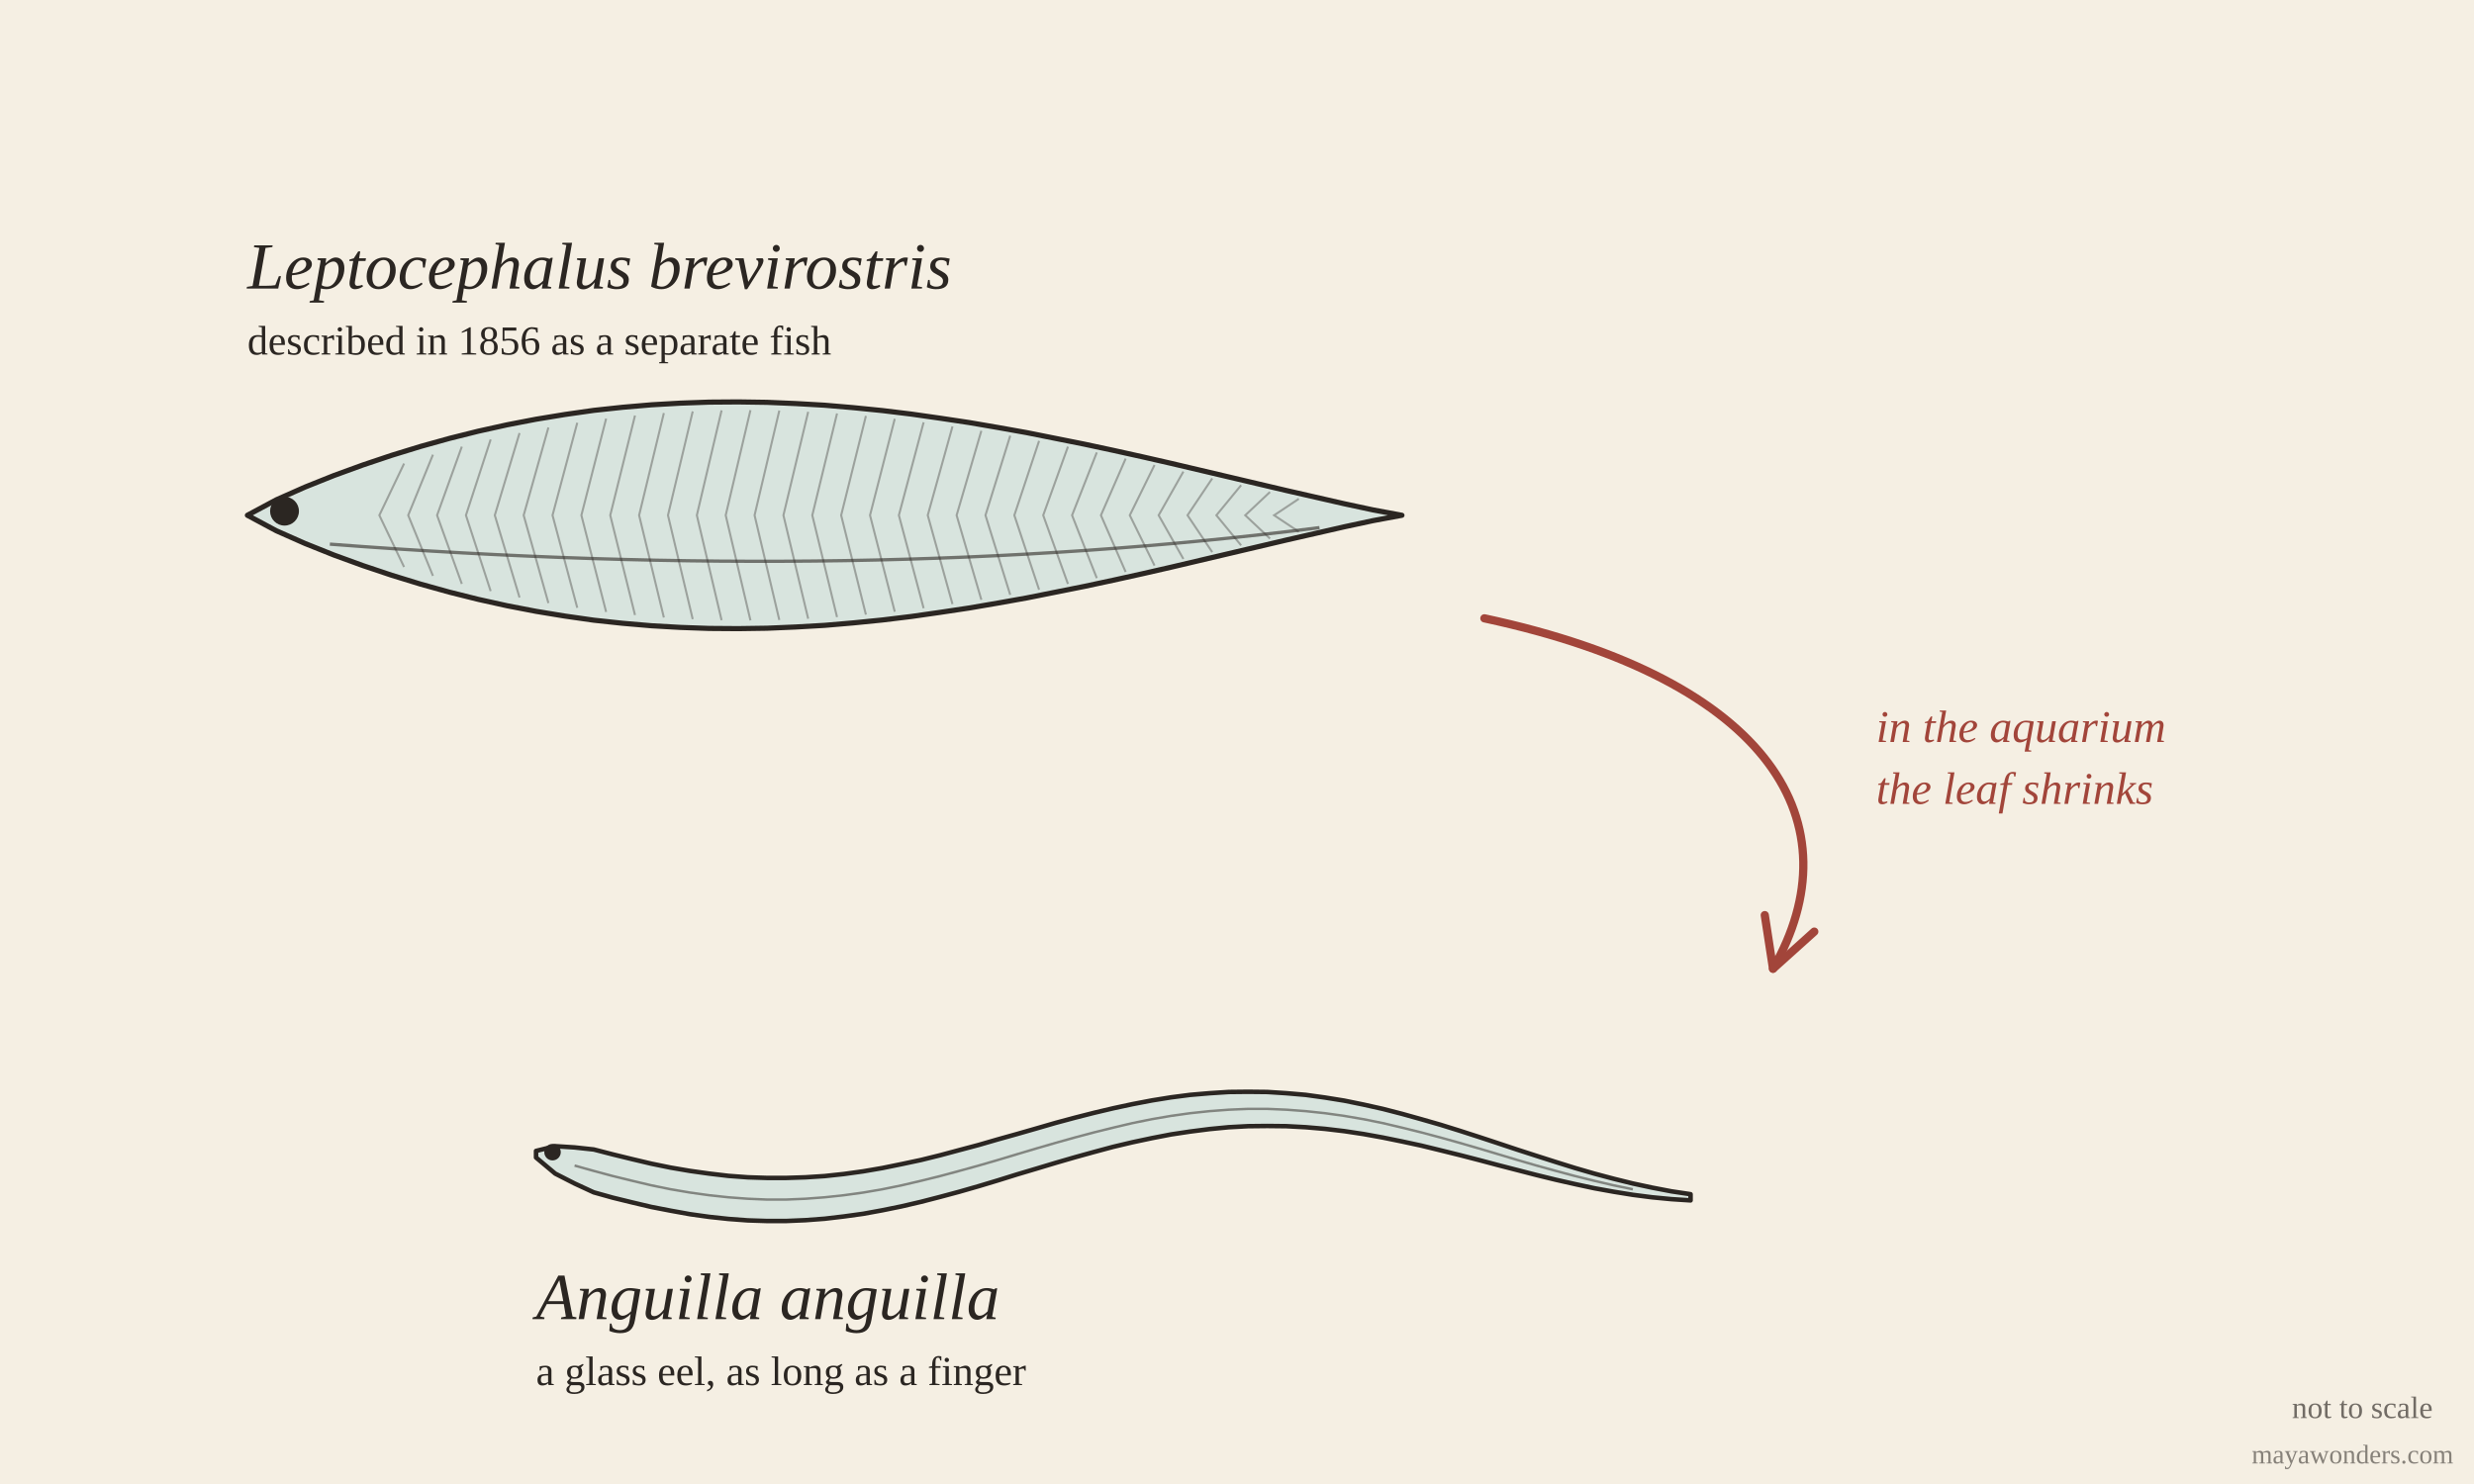
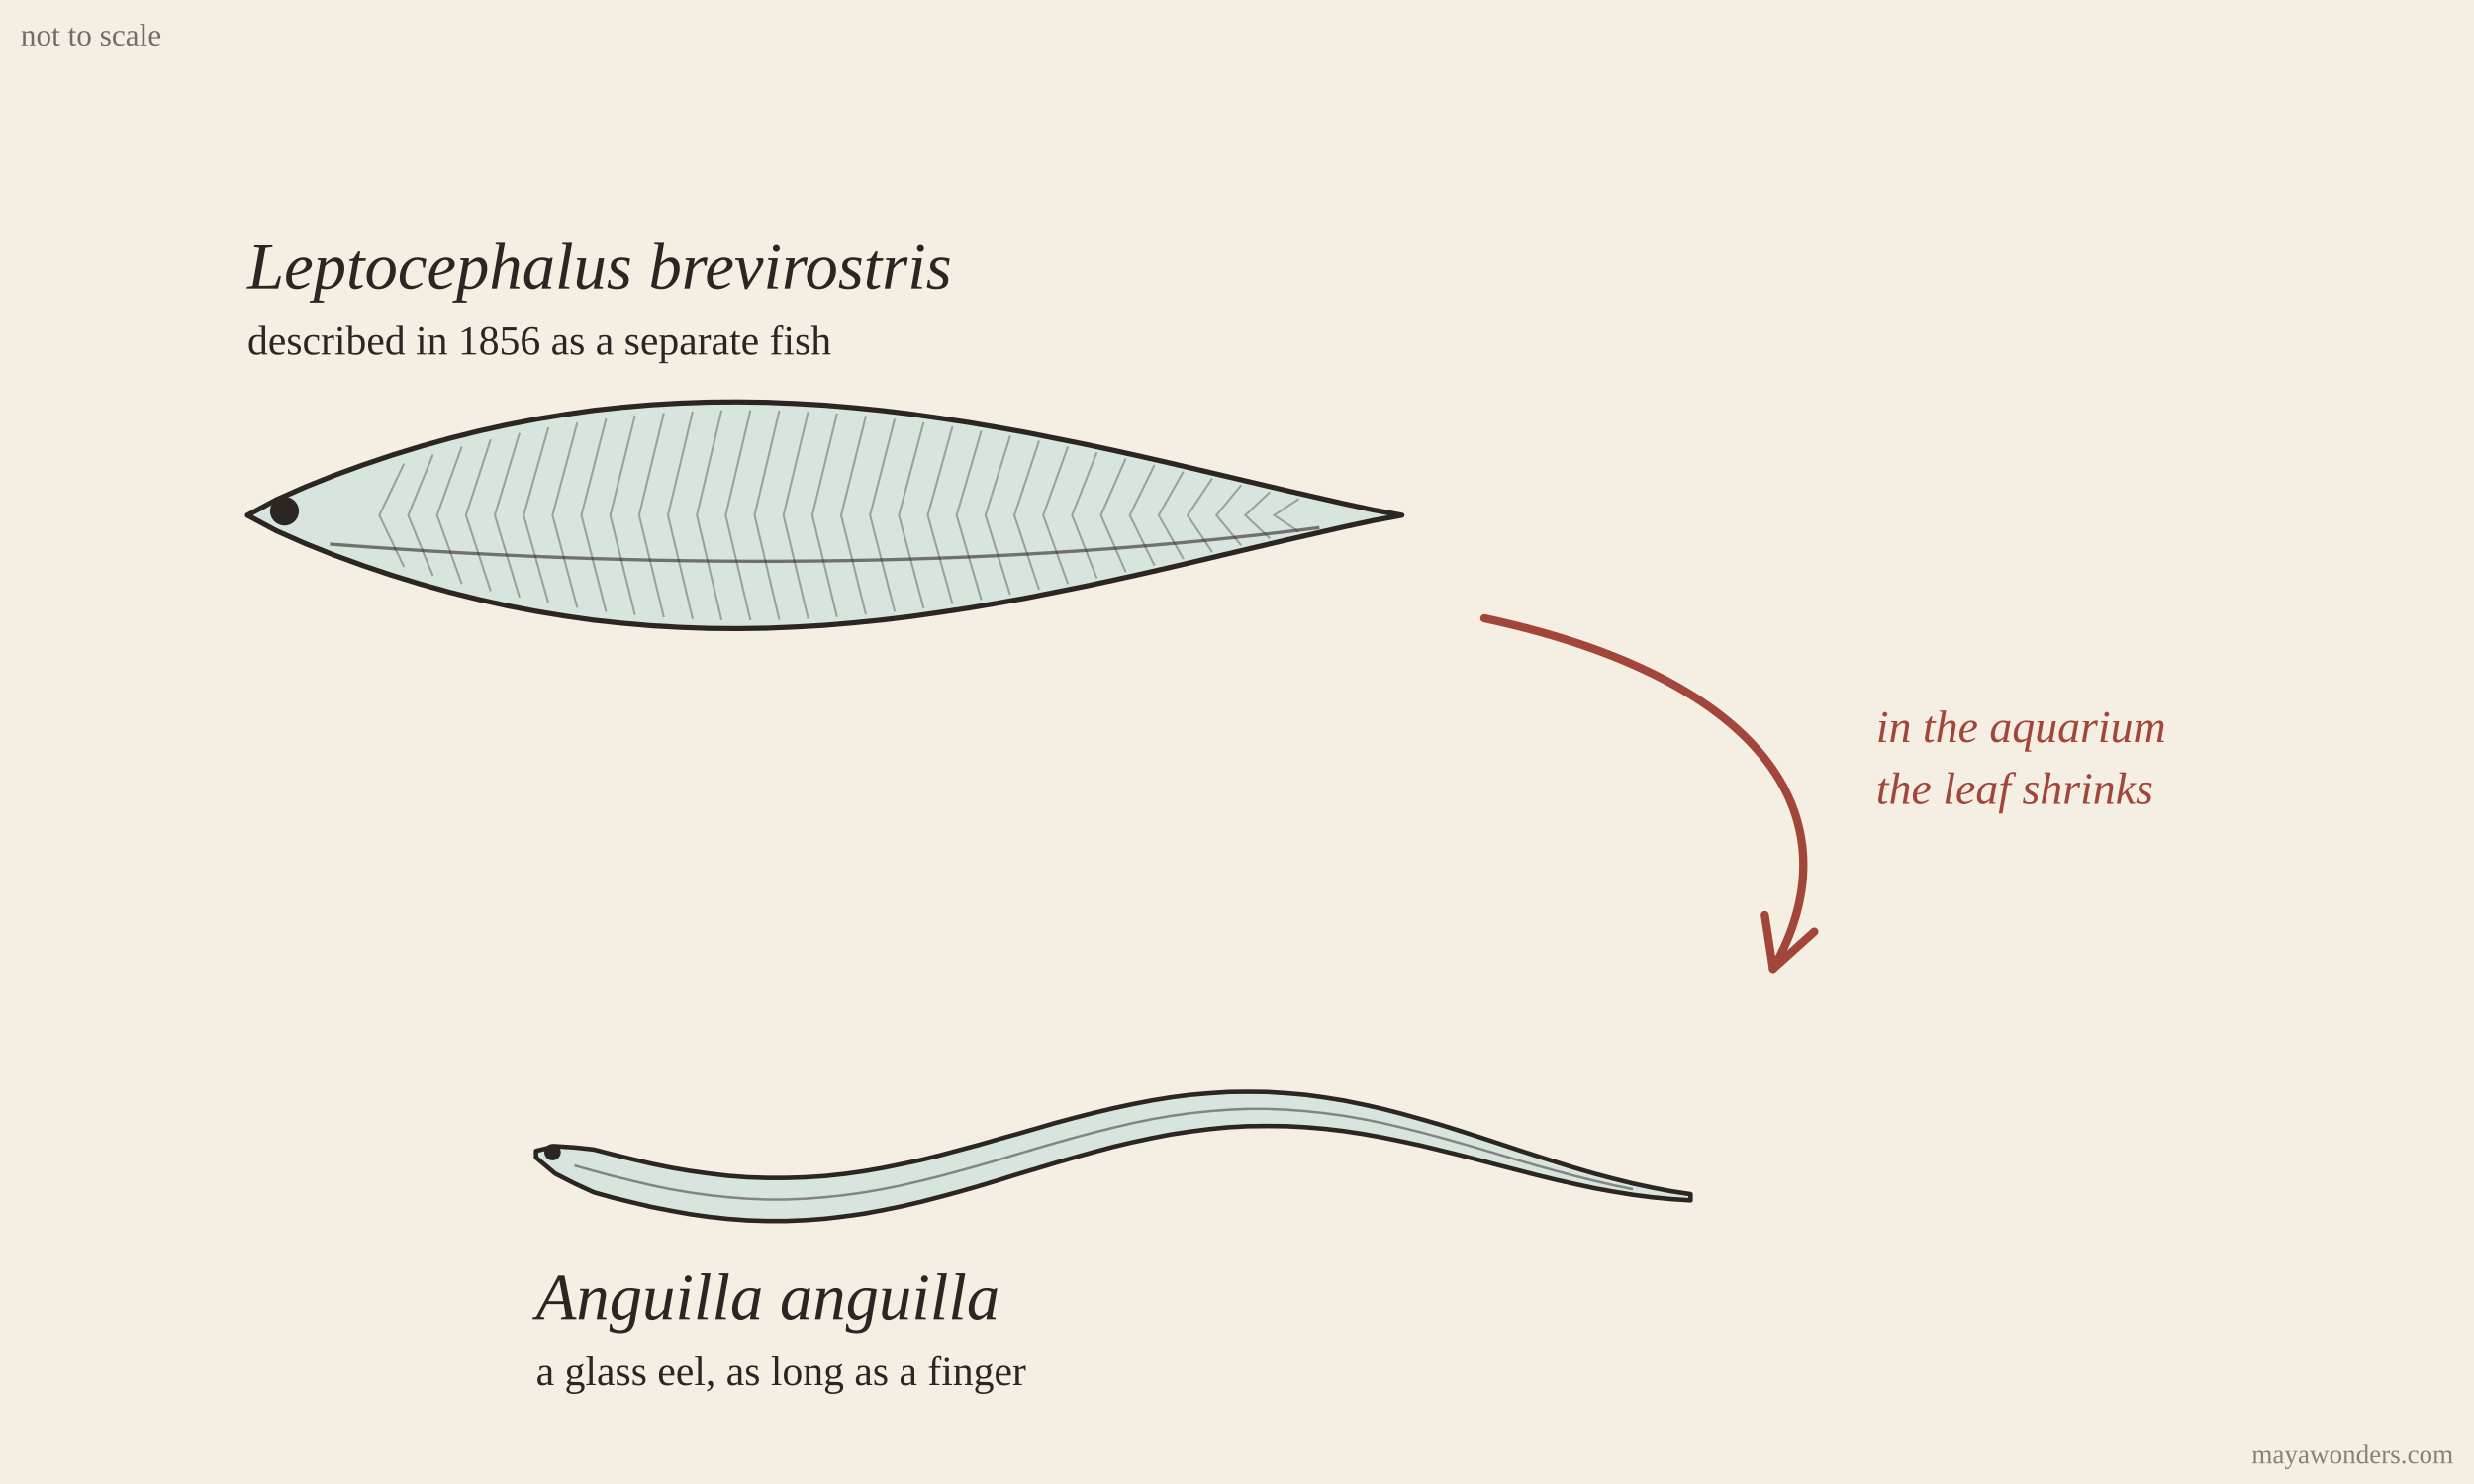
<svg xmlns="http://www.w3.org/2000/svg" viewBox="0 0 1200 720" width="1200" height="720" role="img" aria-label="An eel larva, a transparent leaf with an eye, and the glass eel it turns into">
  <rect width="1200" height="720" fill="#f5efe3" />
  <path d="M 120.0 250.0 L 134.0 242.5 L 148.0 236.3 L 162.0 230.7 L 176.0 225.6 L 190.0 220.9 L 204.0 216.6 L 218.0 212.7 L 232.0 209.2 L 246.0 206.1 L 260.0 203.4 L 274.0 201.1 L 288.0 199.1 L 302.0 197.6 L 316.0 196.4 L 330.0 195.6 L 344.0 195.1 L 358.0 195.0 L 372.0 195.2 L 386.0 195.8 L 400.0 196.6 L 414.0 197.8 L 428.0 199.2 L 442.0 200.9 L 456.0 202.9 L 470.0 205.0 L 484.0 207.4 L 498.0 209.9 L 512.0 212.7 L 526.0 215.5 L 540.0 218.5 L 554.0 221.6 L 568.0 224.8 L 582.0 228.1 L 596.0 231.4 L 610.0 234.7 L 624.0 238.0 L 638.0 241.2 L 652.0 244.4 L 666.0 247.4 L 680.0 250.0 L 680.0 250.0 L 666.0 252.6 L 652.0 255.6 L 638.0 258.8 L 624.0 262.0 L 610.0 265.3 L 596.0 268.6 L 582.0 271.9 L 568.0 275.2 L 554.0 278.4 L 540.0 281.5 L 526.0 284.5 L 512.0 287.3 L 498.0 290.1 L 484.0 292.6 L 470.0 295.0 L 456.0 297.1 L 442.0 299.1 L 428.0 300.8 L 414.0 302.2 L 400.0 303.4 L 386.0 304.2 L 372.0 304.8 L 358.0 305.0 L 344.0 304.9 L 330.0 304.4 L 316.0 303.6 L 302.0 302.4 L 288.0 300.9 L 274.0 298.9 L 260.0 296.6 L 246.0 293.9 L 232.0 290.8 L 218.0 287.3 L 204.0 283.4 L 190.0 279.1 L 176.0 274.4 L 162.0 269.3 L 148.0 263.7 L 134.0 257.5 L 120.0 250.0 Z" fill="#cfe0dc" fill-opacity="0.75" stroke="#2b2622" stroke-width="2.5" stroke-linejoin="round" />
  <path d="M 196.0 224.9 L 184.0 250.0 L 196.0 275.1" fill="none" stroke="#2b2622" stroke-width="1" opacity="0.35" />
  <path d="M 210.0 220.6 L 198.0 250.0 L 210.0 279.4" fill="none" stroke="#2b2622" stroke-width="1" opacity="0.35" />
  <path d="M 224.0 216.7 L 212.0 250.0 L 224.0 283.3" fill="none" stroke="#2b2622" stroke-width="1" opacity="0.35" />
  <path d="M 238.0 213.2 L 226.0 250.0 L 238.0 286.8" fill="none" stroke="#2b2622" stroke-width="1" opacity="0.35" />
  <path d="M 252.0 210.1 L 240.0 250.0 L 252.0 289.9" fill="none" stroke="#2b2622" stroke-width="1" opacity="0.35" />
  <path d="M 266.0 207.4 L 254.0 250.0 L 266.0 292.6" fill="none" stroke="#2b2622" stroke-width="1" opacity="0.35" />
  <path d="M 280.0 205.1 L 268.0 250.0 L 280.0 294.9" fill="none" stroke="#2b2622" stroke-width="1" opacity="0.35" />
  <path d="M 294.0 203.1 L 282.0 250.0 L 294.0 296.9" fill="none" stroke="#2b2622" stroke-width="1" opacity="0.35" />
  <path d="M 308.0 201.6 L 296.0 250.0 L 308.0 298.4" fill="none" stroke="#2b2622" stroke-width="1" opacity="0.35" />
  <path d="M 322.0 200.4 L 310.0 250.0 L 322.0 299.6" fill="none" stroke="#2b2622" stroke-width="1" opacity="0.35" />
  <path d="M 336.0 199.6 L 324.0 250.0 L 336.0 300.4" fill="none" stroke="#2b2622" stroke-width="1" opacity="0.35" />
  <path d="M 350.0 199.1 L 338.0 250.0 L 350.0 300.9" fill="none" stroke="#2b2622" stroke-width="1" opacity="0.35" />
  <path d="M 364.0 199.0 L 352.0 250.0 L 364.0 301.0" fill="none" stroke="#2b2622" stroke-width="1" opacity="0.35" />
  <path d="M 378.0 199.2 L 366.0 250.0 L 378.0 300.8" fill="none" stroke="#2b2622" stroke-width="1" opacity="0.35" />
  <path d="M 392.0 199.8 L 380.0 250.0 L 392.0 300.2" fill="none" stroke="#2b2622" stroke-width="1" opacity="0.35" />
  <path d="M 406.0 200.6 L 394.0 250.0 L 406.0 299.4" fill="none" stroke="#2b2622" stroke-width="1" opacity="0.35" />
  <path d="M 420.0 201.8 L 408.0 250.0 L 420.0 298.2" fill="none" stroke="#2b2622" stroke-width="1" opacity="0.35" />
  <path d="M 434.0 203.2 L 422.0 250.0 L 434.0 296.8" fill="none" stroke="#2b2622" stroke-width="1" opacity="0.35" />
  <path d="M 448.0 204.9 L 436.0 250.0 L 448.0 295.1" fill="none" stroke="#2b2622" stroke-width="1" opacity="0.35" />
  <path d="M 462.0 206.9 L 450.0 250.0 L 462.0 293.1" fill="none" stroke="#2b2622" stroke-width="1" opacity="0.35" />
  <path d="M 476.0 209.0 L 464.0 250.0 L 476.0 291.0" fill="none" stroke="#2b2622" stroke-width="1" opacity="0.35" />
  <path d="M 490.0 211.4 L 478.0 250.0 L 490.0 288.6" fill="none" stroke="#2b2622" stroke-width="1" opacity="0.35" />
  <path d="M 504.0 213.9 L 492.0 250.0 L 504.0 286.1" fill="none" stroke="#2b2622" stroke-width="1" opacity="0.35" />
  <path d="M 518.0 216.7 L 506.0 250.0 L 518.0 283.3" fill="none" stroke="#2b2622" stroke-width="1" opacity="0.35" />
  <path d="M 532.0 219.5 L 520.0 250.0 L 532.0 280.5" fill="none" stroke="#2b2622" stroke-width="1" opacity="0.35" />
  <path d="M 546.0 222.5 L 534.0 250.0 L 546.0 277.5" fill="none" stroke="#2b2622" stroke-width="1" opacity="0.35" />
  <path d="M 560.0 225.6 L 548.0 250.0 L 560.0 274.4" fill="none" stroke="#2b2622" stroke-width="1" opacity="0.35" />
  <path d="M 574.0 228.8 L 562.0 250.0 L 574.0 271.2" fill="none" stroke="#2b2622" stroke-width="1" opacity="0.35" />
  <path d="M 588.0 232.1 L 576.0 250.0 L 588.0 267.9" fill="none" stroke="#2b2622" stroke-width="1" opacity="0.35" />
  <path d="M 602.0 235.4 L 590.0 250.0 L 602.0 264.6" fill="none" stroke="#2b2622" stroke-width="1" opacity="0.35" />
  <path d="M 616.0 238.7 L 604.0 250.0 L 616.0 261.3" fill="none" stroke="#2b2622" stroke-width="1" opacity="0.35" />
  <path d="M 630.0 242.0 L 618.0 250.0 L 630.0 258.0" fill="none" stroke="#2b2622" stroke-width="1" opacity="0.35" />
  <path d="M 160 264 Q 420 284 640 256" fill="none" stroke="#2b2622" stroke-width="1.6" opacity="0.6" />
  <circle cx="138" cy="248" r="7" fill="#2b2622" />
  <text x="120" y="140" font-family="Georgia, 'Times New Roman', serif" font-size="32" font-style="italic" fill="#2b2622">Leptocephalus brevirostris</text>
  <text x="120" y="172" font-family="Georgia, 'Times New Roman', serif" font-size="20" fill="#2b2622">described in 1856 as a separate fish</text>
  <path d="M 720 300 C 860 330 900 400 860 470" fill="none" stroke="#a2453a" stroke-width="4" stroke-linecap="round" />
  <path d="M 860 470 l -4 -26 m 4 26 l 20 -18" fill="none" stroke="#a2453a" stroke-width="4" stroke-linecap="round" />
  <text x="910" y="360" font-family="Georgia, 'Times New Roman', serif" font-size="22" font-style="italic" fill="#a2453a">in the aquarium</text>
  <text x="910" y="390" font-family="Georgia, 'Times New Roman', serif" font-size="22" font-style="italic" fill="#a2453a">the leaf shrinks</text>
  <path d="M 260.0 558.4 L 269.3 556.1 L 278.7 556.7 L 288.0 557.7 L 297.3 560.1 L 306.7 562.4 L 316.0 564.6 L 325.3 566.5 L 334.7 568.1 L 344.0 569.4 L 353.3 570.5 L 362.7 571.2 L 372.0 571.5 L 381.3 571.5 L 390.7 571.2 L 400.0 570.6 L 409.3 569.6 L 418.7 568.3 L 428.0 566.7 L 437.3 564.8 L 446.7 562.8 L 456.0 560.5 L 465.3 558.0 L 474.7 555.5 L 484.0 552.8 L 493.3 550.2 L 502.7 547.5 L 512.0 544.8 L 521.3 542.3 L 530.7 539.9 L 540.0 537.7 L 549.3 535.7 L 558.7 533.9 L 568.0 532.4 L 577.3 531.2 L 586.7 530.4 L 596.0 529.8 L 605.3 529.7 L 614.7 529.8 L 624.0 530.4 L 633.3 531.2 L 642.7 532.5 L 652.0 534.0 L 661.3 535.9 L 670.7 538.0 L 680.0 540.4 L 689.3 543.0 L 698.7 545.7 L 708.0 548.6 L 717.3 551.6 L 726.7 554.7 L 736.0 557.8 L 745.3 560.8 L 754.7 563.8 L 764.0 566.7 L 773.3 569.4 L 782.7 571.9 L 792.0 574.2 L 801.3 576.2 L 810.7 578.0 L 820.0 579.4 L 820.0 582.4 L 810.7 581.8 L 801.3 580.9 L 792.0 579.7 L 782.7 578.2 L 773.3 576.5 L 764.0 574.5 L 754.7 572.4 L 745.3 570.1 L 736.0 567.7 L 726.7 565.3 L 717.3 562.8 L 708.0 560.4 L 698.7 558.1 L 689.3 555.8 L 680.0 553.8 L 670.7 551.9 L 661.3 550.2 L 652.0 548.8 L 642.7 547.7 L 633.3 546.9 L 624.0 546.4 L 614.7 546.3 L 605.3 546.4 L 596.0 546.9 L 586.7 547.8 L 577.3 549.0 L 568.0 550.4 L 558.7 552.2 L 549.3 554.2 L 540.0 556.4 L 530.7 558.9 L 521.3 561.5 L 512.0 564.2 L 502.7 567.0 L 493.3 569.8 L 484.0 572.7 L 474.7 575.5 L 465.3 578.2 L 456.0 580.7 L 446.7 583.1 L 437.3 585.3 L 428.0 587.2 L 418.7 588.9 L 409.3 590.2 L 400.0 591.3 L 390.7 592.0 L 381.3 592.4 L 372.0 592.4 L 362.7 592.1 L 353.3 591.4 L 344.0 590.4 L 334.7 589.1 L 325.3 587.4 L 316.0 585.6 L 306.7 583.4 L 297.3 581.1 L 288.0 578.5 L 278.7 574.2 L 269.3 569.4 L 260.0 561.6 Z" fill="#cfe0dc" fill-opacity="0.75" stroke="#2b2622" stroke-width="2.2" stroke-linejoin="round" />
  <path d="M 278.7 565.5 L 288.0 568.1 L 297.3 570.6 L 306.7 572.9 L 316.0 575.1 L 325.3 577.0 L 334.7 578.6 L 344.0 579.9 L 353.3 580.9 L 362.7 581.6 L 372.0 582.0 L 381.3 582.0 L 390.7 581.6 L 400.0 580.9 L 409.3 579.9 L 418.7 578.6 L 428.0 577.0 L 437.3 575.1 L 446.7 572.9 L 456.0 570.6 L 465.3 568.1 L 474.7 565.5 L 484.0 562.8 L 493.3 560.0 L 502.7 557.2 L 512.0 554.5 L 521.3 551.9 L 530.7 549.4 L 540.0 547.1 L 549.3 544.9 L 558.7 543.0 L 568.0 541.4 L 577.3 540.1 L 586.7 539.1 L 596.0 538.4 L 605.3 538.0 L 614.7 538.0 L 624.0 538.4 L 633.3 539.1 L 642.7 540.1 L 652.0 541.4 L 661.3 543.0 L 670.7 544.9 L 680.0 547.1 L 689.3 549.4 L 698.7 551.9 L 708.0 554.5 L 717.3 557.2 L 726.7 560.0 L 736.0 562.8 L 745.3 565.5 L 754.7 568.1 L 764.0 570.6 L 773.3 572.9 L 782.7 575.1 L 792.0 577.0" fill="none" stroke="#2b2622" stroke-width="1.2" opacity="0.5" />
  <circle cx="268" cy="559" r="4" fill="#2b2622" />
  <text x="260" y="640" font-family="Georgia, 'Times New Roman', serif" font-size="32" font-style="italic" fill="#2b2622">Anguilla anguilla</text>
  <text x="260" y="672" font-family="Georgia, 'Times New Roman', serif" font-size="20" fill="#2b2622">a glass eel, as long as a finger</text>
-   <text x="1180" y="688" text-anchor="end" font-family="Georgia, 'Times New Roman', serif" font-size="15" fill="#2b2622" opacity="0.65">not to scale</text>
+   <text x="10" y="22" text-anchor="start" font-family="Georgia, 'Times New Roman', serif" font-size="15" fill="#2b2622" opacity="0.65">not to scale</text>
  <text x="1190" y="710" text-anchor="end" font-family="Georgia, 'Times New Roman', serif" font-size="13" fill="#2b2622" opacity="0.55">mayawonders.com</text>
</svg>
